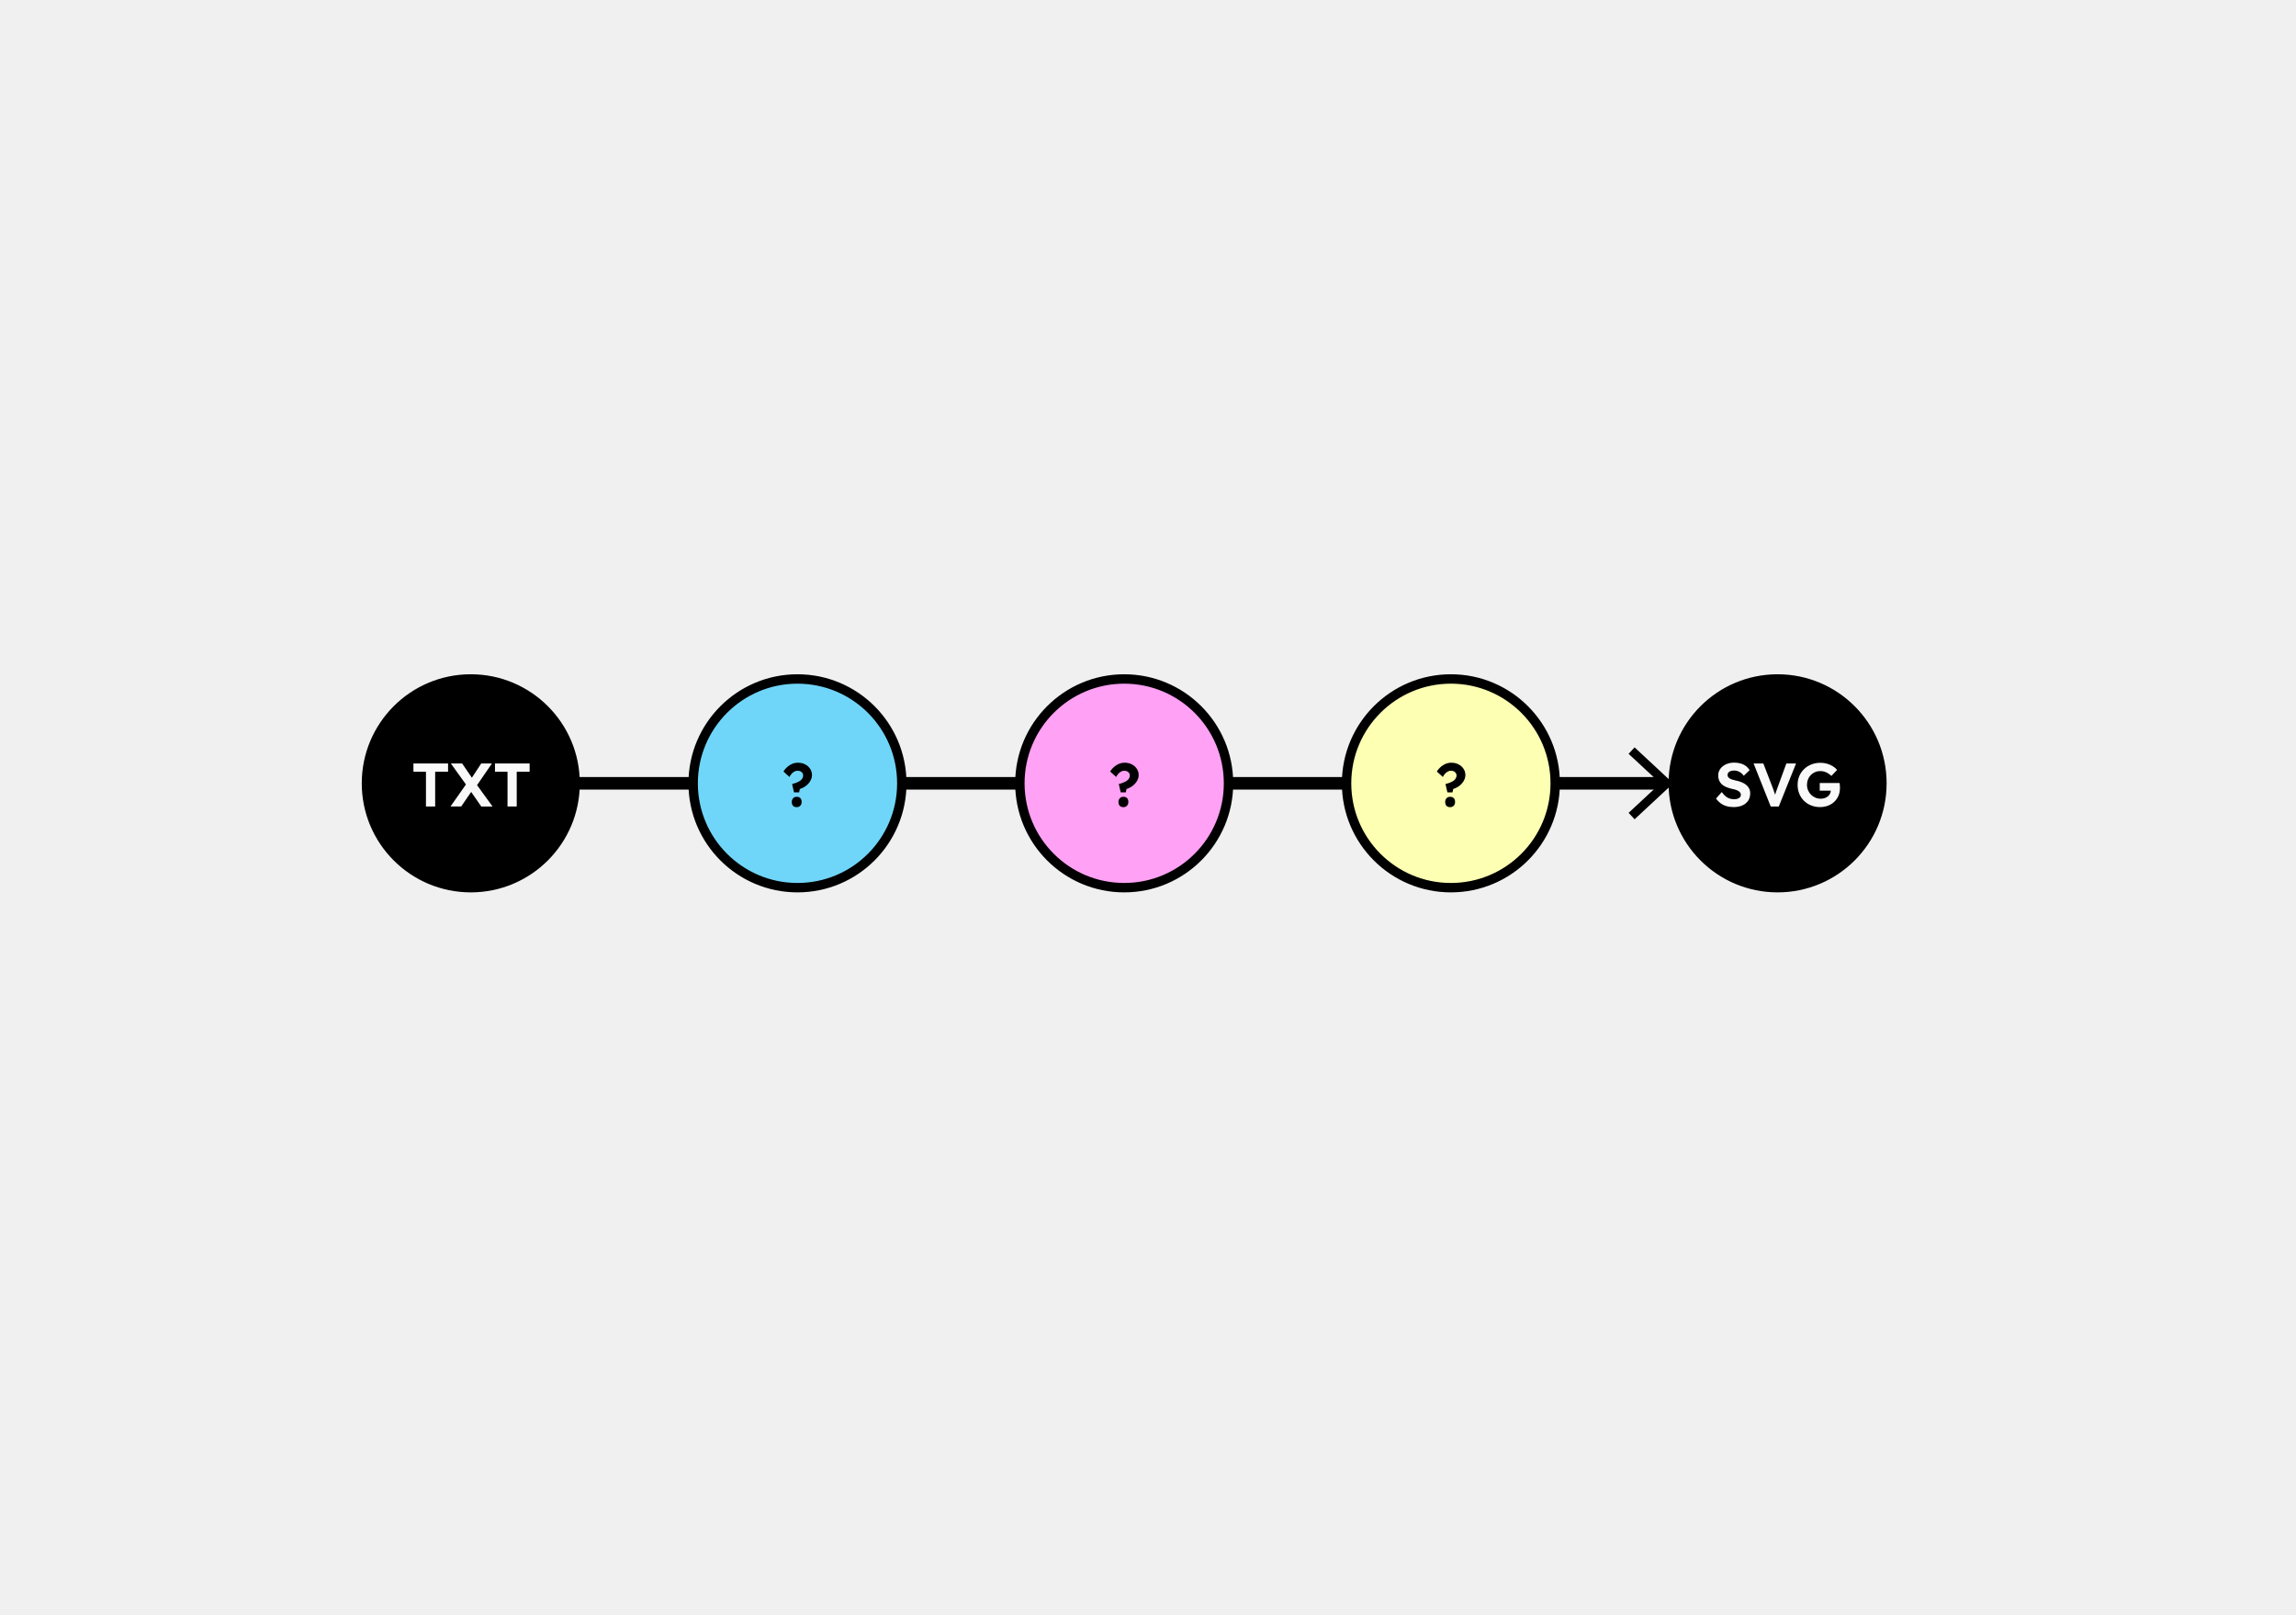
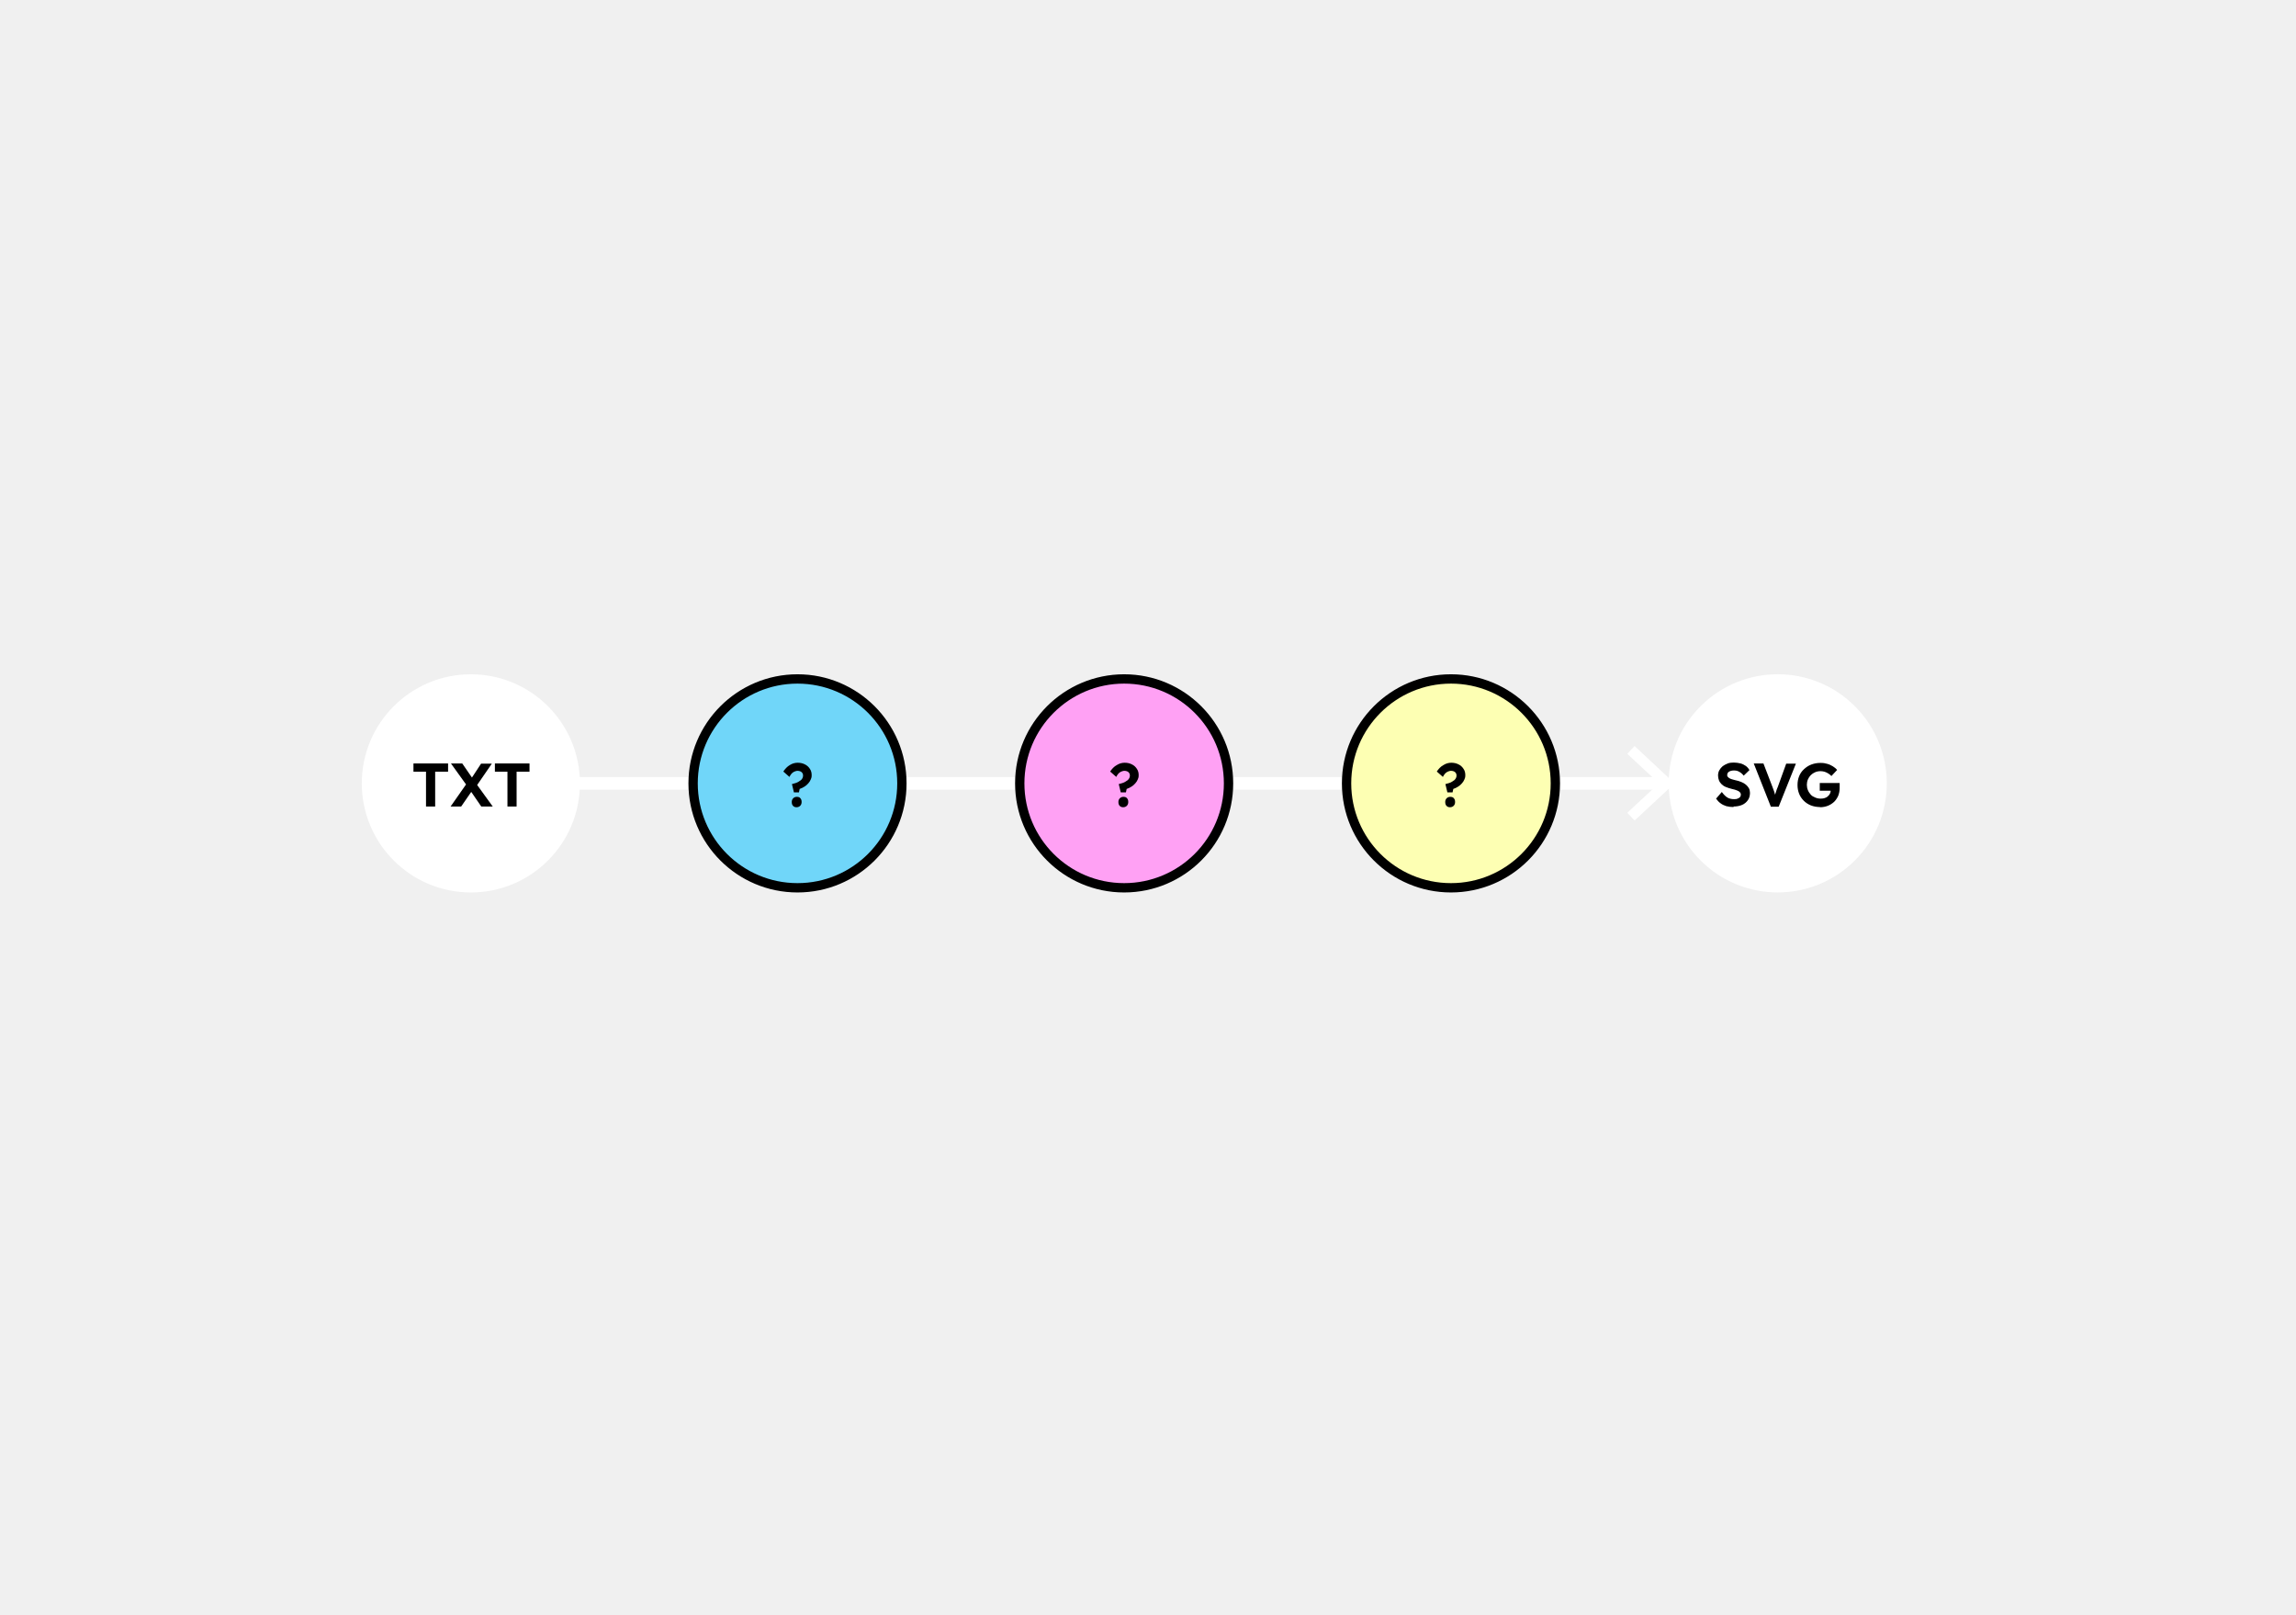
<svg xmlns="http://www.w3.org/2000/svg" id="Capa_1" version="1.1" viewBox="0 0 1280 900">
  <defs>
    <style>
      .st0 {
        fill: #ffa1f4;
      }

-       .st0, .st1, .st2, .st3, .st4 {
-         stroke: #000;
+       .st0, .st1, .st2, .st3 {
+         stroke-linejoin: round;
+         stroke-width: 5.2px;
      }

-       .st0, .st1, .st2, .st4 {
-         stroke-linejoin: round;
-         stroke-width: 5.24px;
+       .st0, .st1, .st3 {
+         stroke: #000;
      }

      .st1 {
        fill: #fdffb3;
      }

-       .st5 {
-         fill: #f9f9f9;
+       .st2, .st4, .st5 {
+         fill: #fff;
+         stroke: #fff;
+       }
+ 
+       .st4 {
+         stroke-width: 7px;
+       }
+ 
+       .st4, .st5 {
+         stroke-miterlimit: 10;
      }

      .st3 {
-         fill: none;
-         stroke-miterlimit: 10;
-         stroke-width: 7px;
-       }
- 
-       .st4 {
        fill: #70d6f9;
      }
    </style>
  </defs>
  <g>
-     <line class="st3" x1="320.63" y1="436.57" x2="927.51" y2="436.57" />
-     <polygon points="911.27 456.61 907.93 453.03 925.63 436.58 907.93 420.13 911.27 416.54 932.82 436.58 911.27 456.61" />
+     <line class="st4" x1="320.6" y1="436.6" x2="927.5" y2="436.6" />
+     <polygon class="st5" points="911.3 456.6 907.9 453 925.6 436.6 907.9 420.1 911.3 416.5 932.8 436.6 911.3 456.6" />
  </g>
+   <circle class="st2" cx="262.5" cy="436.6" r="58.2" />
  <g>
-     <circle class="st2" cx="262.46" cy="436.57" r="58.16" />
-     <g>
-       <path class="st5" d="M237.47,449.48v-19.35h-6.99v-4.62h19.31v4.62h-7.19v19.35h-5.14Z" />
-       <path class="st5" d="M251.16,449.48l9.14-13.05,3.9,2.71-7.09,10.34h-5.96ZM268.29,449.48l-7.43-10.75-9.52-13.22h6.3l7.26,10.62,9.69,13.36h-6.3ZM265.44,438.35l-3.87-2.6,6.71-10.24h5.96l-8.8,12.84Z" />
-       <path class="st5" d="M282.94,449.48v-19.35h-6.99v-4.62h19.31v4.62h-7.19v19.35h-5.14Z" />
-     </g>
+     <path d="M237.5,449.5v-19.4h-7v-4.6h19.3v4.6h-7.2v19.4h-5.1,0Z" />
+     <path d="M251.2,449.5l9.1-13,3.9,2.7-7.1,10.3h-6,0ZM268.3,449.5l-7.4-10.8-9.5-13.2h6.3l7.3,10.6,9.7,13.4h-6.3ZM265.4,438.4l-3.9-2.6,6.7-10.2h6l-8.8,12.8Z" />
+     <path d="M282.9,449.5v-19.4h-7v-4.6h19.3v4.6h-7.2v19.4h-5.1,0Z" />
  </g>
-   <circle class="st4" cx="444.59" cy="436.57" r="58.16" />
-   <path d="M442.65,441.6l-1.06-4.62c.75-.18,1.44-.39,2.07-.63s1.19-.5,1.7-.77.93-.58,1.28-.92c.35-.34.63-.72.82-1.15.19-.42.29-.87.29-1.35s-.14-.95-.41-1.35-.64-.71-1.1-.92c-.46-.22-.99-.33-1.61-.33-.8,0-1.59.28-2.38.84-.79.56-1.5,1.43-2.14,2.62l-3.36-3.05c1.03-1.55,2.24-2.76,3.65-3.61,1.4-.86,2.87-1.28,4.4-1.28s2.82.3,4.01.91c1.19.6,2.13,1.43,2.83,2.48.7,1.05,1.04,2.23,1.04,3.53,0,.82-.17,1.63-.51,2.41-.34.79-.82,1.53-1.42,2.23-.61.7-1.32,1.31-2.14,1.83-.82.53-1.72.95-2.71,1.27l-.41,1.88h-2.84ZM441.41,446.95c0-.84.25-1.54.75-2.07.5-.54,1.16-.8,1.99-.8.89,0,1.58.25,2.05.75.48.5.72,1.21.72,2.12s-.26,1.57-.77,2.11-1.18.8-2,.8c-.87,0-1.54-.25-2.02-.75-.48-.5-.72-1.22-.72-2.16Z" />
-   <circle class="st0" cx="626.73" cy="436.57" r="58.16" />
-   <path d="M624.78,441.6l-1.06-4.62c.75-.18,1.44-.39,2.07-.63s1.19-.5,1.7-.77.93-.58,1.28-.92c.35-.34.63-.72.82-1.15.19-.42.29-.87.29-1.35s-.14-.95-.41-1.35-.64-.71-1.1-.92c-.46-.22-.99-.33-1.61-.33-.8,0-1.59.28-2.38.84-.79.56-1.5,1.43-2.14,2.62l-3.36-3.05c1.03-1.55,2.24-2.76,3.65-3.61,1.4-.86,2.87-1.28,4.4-1.28s2.82.3,4.01.91c1.19.6,2.13,1.43,2.83,2.48.7,1.05,1.04,2.23,1.04,3.53,0,.82-.17,1.63-.51,2.41-.34.79-.82,1.53-1.42,2.23-.61.7-1.32,1.31-2.14,1.83-.82.53-1.72.95-2.71,1.27l-.41,1.88h-2.84ZM623.54,446.95c0-.84.25-1.54.75-2.07.5-.54,1.16-.8,1.99-.8.89,0,1.58.25,2.05.75.48.5.72,1.21.72,2.12s-.26,1.57-.77,2.11-1.18.8-2,.8c-.87,0-1.54-.25-2.02-.75-.48-.5-.72-1.22-.72-2.16Z" />
-   <circle class="st1" cx="808.86" cy="436.57" r="58.16" />
-   <path d="M806.91,441.6l-1.06-4.62c.75-.18,1.44-.39,2.07-.63s1.19-.5,1.7-.77.93-.58,1.28-.92c.35-.34.63-.72.82-1.15.19-.42.29-.87.29-1.35s-.14-.95-.41-1.35-.64-.71-1.1-.92c-.46-.22-.99-.33-1.61-.33-.8,0-1.59.28-2.38.84-.79.56-1.5,1.43-2.14,2.62l-3.36-3.05c1.03-1.55,2.24-2.76,3.65-3.61,1.4-.86,2.87-1.28,4.4-1.28s2.82.3,4.01.91c1.19.6,2.13,1.43,2.83,2.48.7,1.05,1.04,2.23,1.04,3.53,0,.82-.17,1.63-.51,2.41-.34.79-.82,1.53-1.42,2.23-.61.7-1.32,1.31-2.14,1.83-.82.53-1.72.95-2.71,1.27l-.41,1.88h-2.84ZM805.68,446.95c0-.84.25-1.54.75-2.07.5-.54,1.16-.8,1.99-.8.89,0,1.58.25,2.05.75.48.5.72,1.21.72,2.12s-.26,1.57-.77,2.11-1.18.8-2,.8c-.87,0-1.54-.25-2.02-.75-.48-.5-.72-1.22-.72-2.16Z" />
-   <circle class="st2" cx="990.99" cy="436.57" r="58.16" />
+   <circle class="st3" cx="444.6" cy="436.6" r="58.2" />
+   <path d="M442.6,441.6l-1.1-4.6c.8-.2,1.4-.4,2.1-.6s1.2-.5,1.7-.8.9-.6,1.3-.9c.4-.3.6-.7.8-1.1.2-.4.3-.9.3-1.4s-.1-1-.4-1.4-.6-.7-1.1-.9c-.5-.2-1-.3-1.6-.3s-1.6.3-2.4.8-1.5,1.4-2.1,2.6l-3.4-3c1-1.5,2.2-2.8,3.6-3.6,1.4-.9,2.9-1.3,4.4-1.3s2.8.3,4,.9c1.2.6,2.1,1.4,2.8,2.5.7,1,1,2.2,1,3.5s-.2,1.6-.5,2.4c-.3.8-.8,1.5-1.4,2.2-.6.7-1.3,1.3-2.1,1.8-.8.5-1.7,1-2.7,1.3l-.4,1.9h-2.8ZM441.4,447c0-.8.2-1.5.8-2.1.5-.5,1.2-.8,2-.8s1.6.2,2,.8c.5.5.7,1.2.7,2.1s-.3,1.6-.8,2.1-1.2.8-2,.8-1.5-.2-2-.8c-.5-.5-.7-1.2-.7-2.2h0Z" />
+   <circle class="st0" cx="626.7" cy="436.6" r="58.2" />
+   <path d="M624.8,441.6l-1.1-4.6c.8-.2,1.4-.4,2.1-.6s1.2-.5,1.7-.8.9-.6,1.3-.9c.3-.3.6-.7.8-1.1.2-.4.3-.9.3-1.4s-.1-1-.4-1.4-.6-.7-1.1-.9c-.5-.2-1-.3-1.6-.3s-1.6.3-2.4.8-1.5,1.4-2.1,2.6l-3.4-3c1-1.5,2.2-2.8,3.7-3.6,1.4-.9,2.9-1.3,4.4-1.3s2.8.3,4,.9c1.2.6,2.1,1.4,2.8,2.5.7,1,1,2.2,1,3.5s-.2,1.6-.5,2.4c-.3.8-.8,1.5-1.4,2.2-.6.7-1.3,1.3-2.1,1.8-.8.5-1.7,1-2.7,1.3l-.4,1.9h-2.8ZM623.5,447c0-.8.2-1.5.8-2.1.5-.5,1.2-.8,2-.8s1.6.2,2,.8c.5.5.7,1.2.7,2.1s-.3,1.6-.8,2.1-1.2.8-2,.8-1.5-.2-2-.8c-.5-.5-.7-1.2-.7-2.2h0Z" />
+   <circle class="st1" cx="808.9" cy="436.6" r="58.2" />
+   <path d="M806.9,441.6l-1.1-4.6c.8-.2,1.4-.4,2.1-.6s1.2-.5,1.7-.8.9-.6,1.3-.9c.3-.3.6-.7.8-1.1.2-.4.3-.9.3-1.4s-.1-1-.4-1.4-.6-.7-1.1-.9c-.5-.2-1-.3-1.6-.3s-1.6.3-2.4.8-1.5,1.4-2.1,2.6l-3.4-3c1-1.5,2.2-2.8,3.7-3.6,1.4-.9,2.9-1.3,4.4-1.3s2.8.3,4,.9c1.2.6,2.1,1.4,2.8,2.5.7,1,1,2.2,1,3.5s-.2,1.6-.5,2.4c-.3.8-.8,1.5-1.4,2.2-.6.7-1.3,1.3-2.1,1.8-.8.5-1.7,1-2.7,1.3l-.4,1.9h-2.8ZM805.7,447c0-.8.2-1.5.8-2.1.5-.5,1.2-.8,2-.8s1.6.2,2,.8c.5.5.7,1.2.7,2.1s-.3,1.6-.8,2.1-1.2.8-2,.8-1.5-.2-2-.8c-.5-.5-.7-1.2-.7-2.2h0Z" />
+   <circle class="st2" cx="991" cy="436.6" r="58.2" transform="translate(-18.4 828.6) rotate(-45)" />
  <g>
-     <path class="st5" d="M966.51,449.82c-1.48,0-2.84-.18-4.06-.55-1.22-.36-2.31-.9-3.25-1.61-.95-.71-1.8-1.56-2.55-2.57l3.22-3.66c1.12,1.55,2.23,2.61,3.34,3.17,1.11.56,2.31.84,3.61.84.71,0,1.34-.1,1.9-.29.56-.19,1-.47,1.32-.84.32-.36.48-.8.48-1.3,0-.36-.08-.7-.24-1.01-.16-.31-.39-.58-.68-.82s-.65-.46-1.06-.65c-.41-.19-.87-.36-1.37-.51-.5-.15-1.05-.27-1.64-.36-1.28-.3-2.4-.66-3.36-1.08s-1.76-.95-2.4-1.58c-.64-.63-1.11-1.34-1.42-2.14-.31-.8-.46-1.7-.46-2.71s.23-1.98.69-2.86c.46-.88,1.09-1.64,1.9-2.28.81-.64,1.75-1.13,2.81-1.47,1.06-.34,2.19-.51,3.37-.51,1.46,0,2.74.17,3.84.5,1.1.33,2.05.8,2.86,1.42.81.62,1.49,1.37,2.04,2.26l-3.25,3.15c-.48-.64-1-1.18-1.56-1.61-.56-.43-1.16-.76-1.81-.98-.65-.22-1.32-.33-2-.33-.75,0-1.4.1-1.95.29s-.98.47-1.28.84c-.31.37-.46.81-.46,1.34,0,.41.1.78.31,1.1.21.32.5.6.89.84.39.24.86.45,1.4.63.55.18,1.15.34,1.82.48,1.25.25,2.39.58,3.39.99,1,.41,1.87.91,2.58,1.49.72.58,1.27,1.27,1.66,2.05.39.79.58,1.67.58,2.65,0,1.62-.39,3-1.16,4.14-.78,1.14-1.85,2.02-3.22,2.62-1.37.6-2.97.91-4.79.91Z" />
-     <path class="st5" d="M987.16,449.48l-9.55-23.97h5.44l5,12.98c.27.71.51,1.33.7,1.87.19.54.36,1.04.51,1.51.15.47.29.92.43,1.37s.27.93.41,1.46l-.99.03c.18-.71.37-1.36.55-1.97.18-.6.39-1.24.62-1.9s.51-1.45.86-2.36l4.73-12.98h5.41l-9.62,23.97h-4.49Z" />
-     <path class="st5" d="M1014.72,449.82c-1.85,0-3.54-.31-5.08-.94-1.54-.63-2.87-1.5-3.99-2.62-1.12-1.12-1.98-2.43-2.59-3.94s-.91-3.14-.91-4.9.31-3.38.94-4.88c.63-1.49,1.52-2.8,2.67-3.9,1.15-1.11,2.51-1.97,4.06-2.59,1.55-.62,3.25-.92,5.1-.92,1.28,0,2.5.17,3.66.51,1.16.34,2.23.81,3.18,1.4.96.59,1.76,1.28,2.4,2.05l-3.19,3.36c-.59-.57-1.21-1.06-1.87-1.46-.65-.4-1.33-.71-2.04-.92-.71-.22-1.44-.33-2.19-.33-1.07,0-2.06.19-2.96.58-.9.39-1.69.92-2.38,1.61-.68.69-1.22,1.5-1.59,2.43-.38.94-.57,1.95-.57,3.05s.2,2.08.6,3.03c.4.95.95,1.77,1.64,2.47s1.51,1.24,2.45,1.64c.94.4,1.94.6,3.01.6.75,0,1.47-.11,2.16-.34.69-.23,1.28-.55,1.8-.98.51-.42.91-.92,1.2-1.49.29-.57.43-1.18.43-1.81v-.82l.68.96h-6.85v-4.28h11.09c.02.25.05.56.09.92.03.37.06.73.07,1.08.01.35.02.63.02.84,0,1.55-.28,2.98-.84,4.28-.56,1.3-1.34,2.42-2.33,3.36-.99.94-2.16,1.66-3.51,2.17-1.35.51-2.81.77-4.38.77Z" />
+     <path d="M966.5,449.8c-1.5,0-2.8-.2-4.1-.5-1.2-.4-2.3-.9-3.2-1.6-1-.7-1.8-1.6-2.5-2.6l3.2-3.7c1.1,1.5,2.2,2.6,3.3,3.2,1.1.6,2.3.8,3.6.8s1.3-.1,1.9-.3,1-.5,1.3-.8c.3-.4.5-.8.5-1.3s0-.7-.2-1-.4-.6-.7-.8-.7-.5-1.1-.6-.9-.4-1.4-.5c-.5-.1-1-.3-1.6-.4-1.3-.3-2.4-.7-3.4-1.1s-1.8-1-2.4-1.6c-.6-.6-1.1-1.3-1.4-2.1-.3-.8-.5-1.7-.5-2.7s.2-2,.7-2.9c.5-.9,1.1-1.6,1.9-2.3.8-.6,1.8-1.1,2.8-1.5s2.2-.5,3.4-.5,2.7.2,3.8.5c1.1.3,2,.8,2.9,1.4.8.6,1.5,1.4,2,2.3l-3.2,3.1c-.5-.6-1-1.2-1.6-1.6s-1.2-.8-1.8-1-1.3-.3-2-.3-1.4.1-2,.3-1,.5-1.3.8c-.3.4-.5.8-.5,1.3s0,.8.3,1.1.5.6.9.8.9.5,1.4.6c.5.2,1.2.3,1.8.5,1.2.2,2.4.6,3.4,1s1.9.9,2.6,1.5c.7.6,1.3,1.3,1.7,2,.4.8.6,1.7.6,2.6,0,1.6-.4,3-1.2,4.1-.8,1.1-1.8,2-3.2,2.6s-3,.9-4.8.9h0Z" />
+     <path d="M987.2,449.5l-9.5-24h5.4l5,13c.3.7.5,1.3.7,1.9s.4,1,.5,1.5.3.9.4,1.4.3.9.4,1.5h-1c.2-.7.4-1.3.5-1.9.2-.6.4-1.2.6-1.9s.5-1.5.9-2.4l4.7-13h5.4l-9.6,24h-4.5Z" />
+     <path d="M1014.7,449.8c-1.8,0-3.5-.3-5.1-.9-1.5-.6-2.9-1.5-4-2.6s-2-2.4-2.6-3.9-.9-3.1-.9-4.9.3-3.4.9-4.9c.6-1.5,1.5-2.8,2.7-3.9,1.2-1.1,2.5-2,4.1-2.6s3.2-.9,5.1-.9,2.5.2,3.7.5,2.2.8,3.2,1.4c1,.6,1.8,1.3,2.4,2l-3.2,3.4c-.6-.6-1.2-1.1-1.9-1.5-.7-.4-1.3-.7-2-.9-.7-.2-1.4-.3-2.2-.3-1.1,0-2.1.2-3,.6-.9.4-1.7.9-2.4,1.6-.7.7-1.2,1.5-1.6,2.4-.4.9-.6,2-.6,3s.2,2.1.6,3c.4,1,1,1.8,1.6,2.5s1.5,1.2,2.5,1.6c.9.4,1.9.6,3,.6s1.5-.1,2.2-.3,1.3-.5,1.8-1c.5-.4.9-.9,1.2-1.5.3-.6.4-1.2.4-1.8v-.8l.7,1h-6.8v-4.3h11.1c0,.2,0,.6,0,.9,0,.4,0,.7,0,1.1,0,.4,0,.6,0,.8,0,1.5-.3,3-.8,4.3-.6,1.3-1.3,2.4-2.3,3.4-1,.9-2.2,1.7-3.5,2.2-1.3.5-2.8.8-4.4.8h0Z" />
  </g>
</svg>
